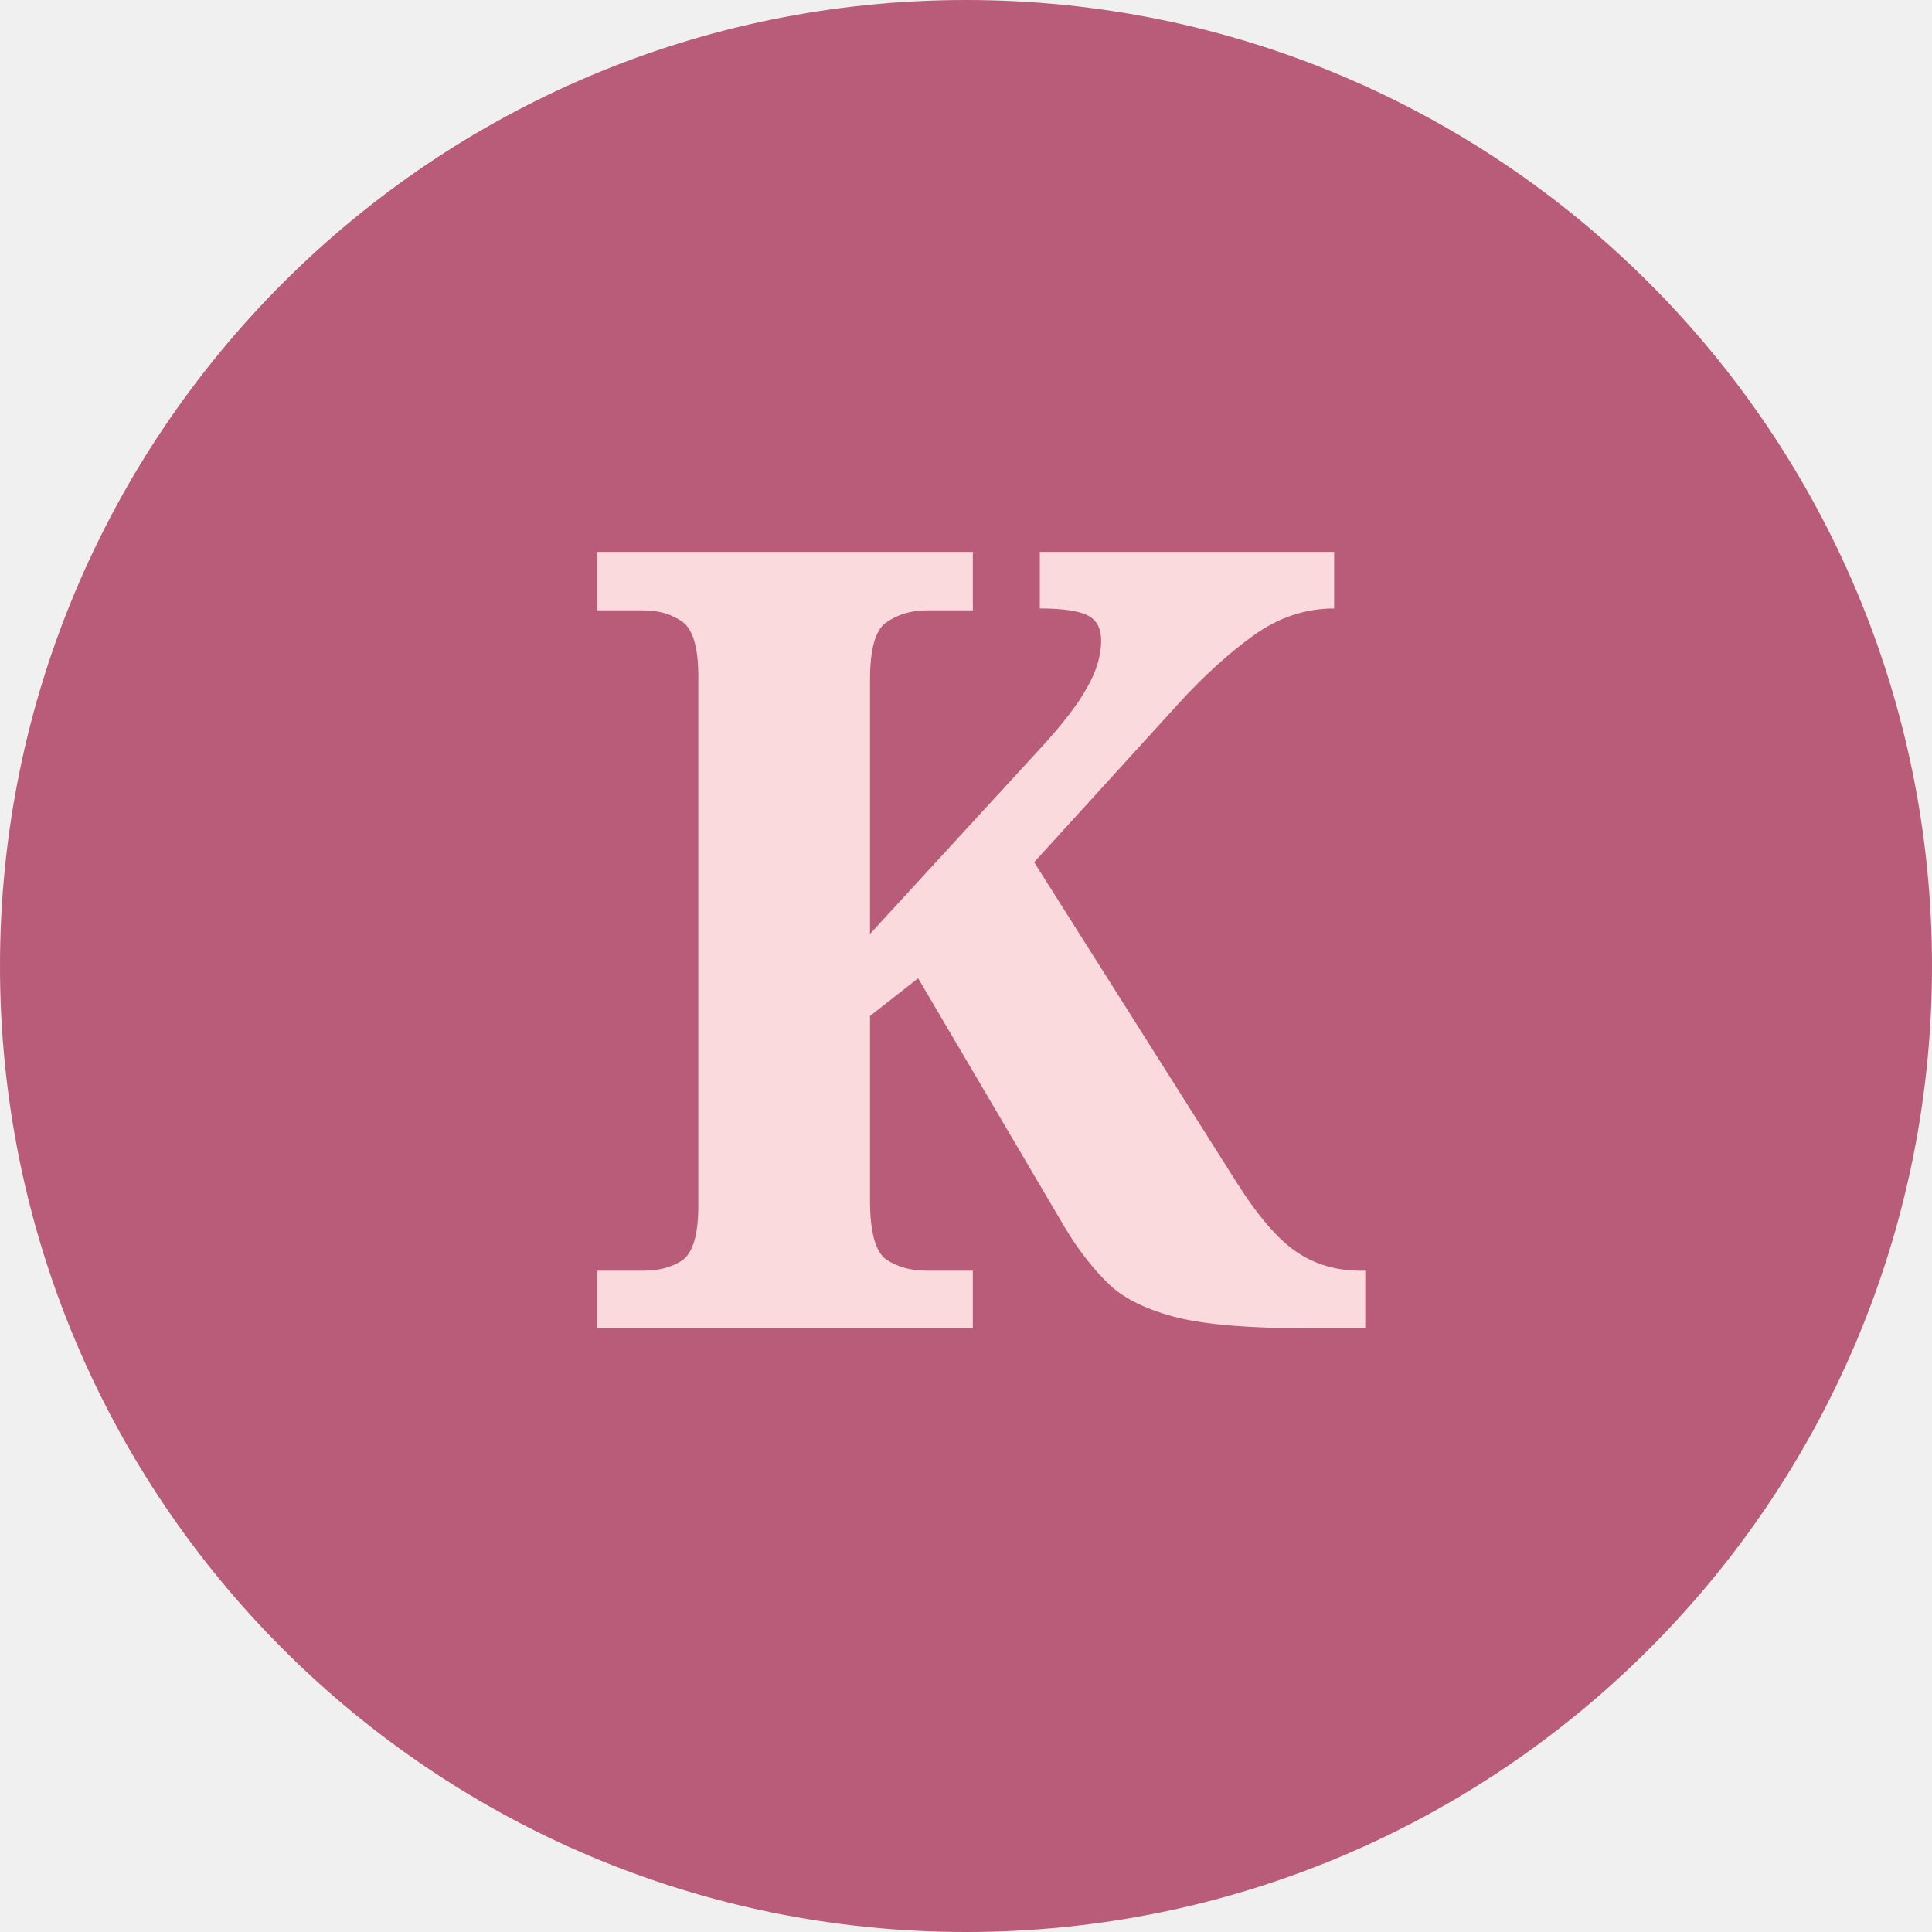
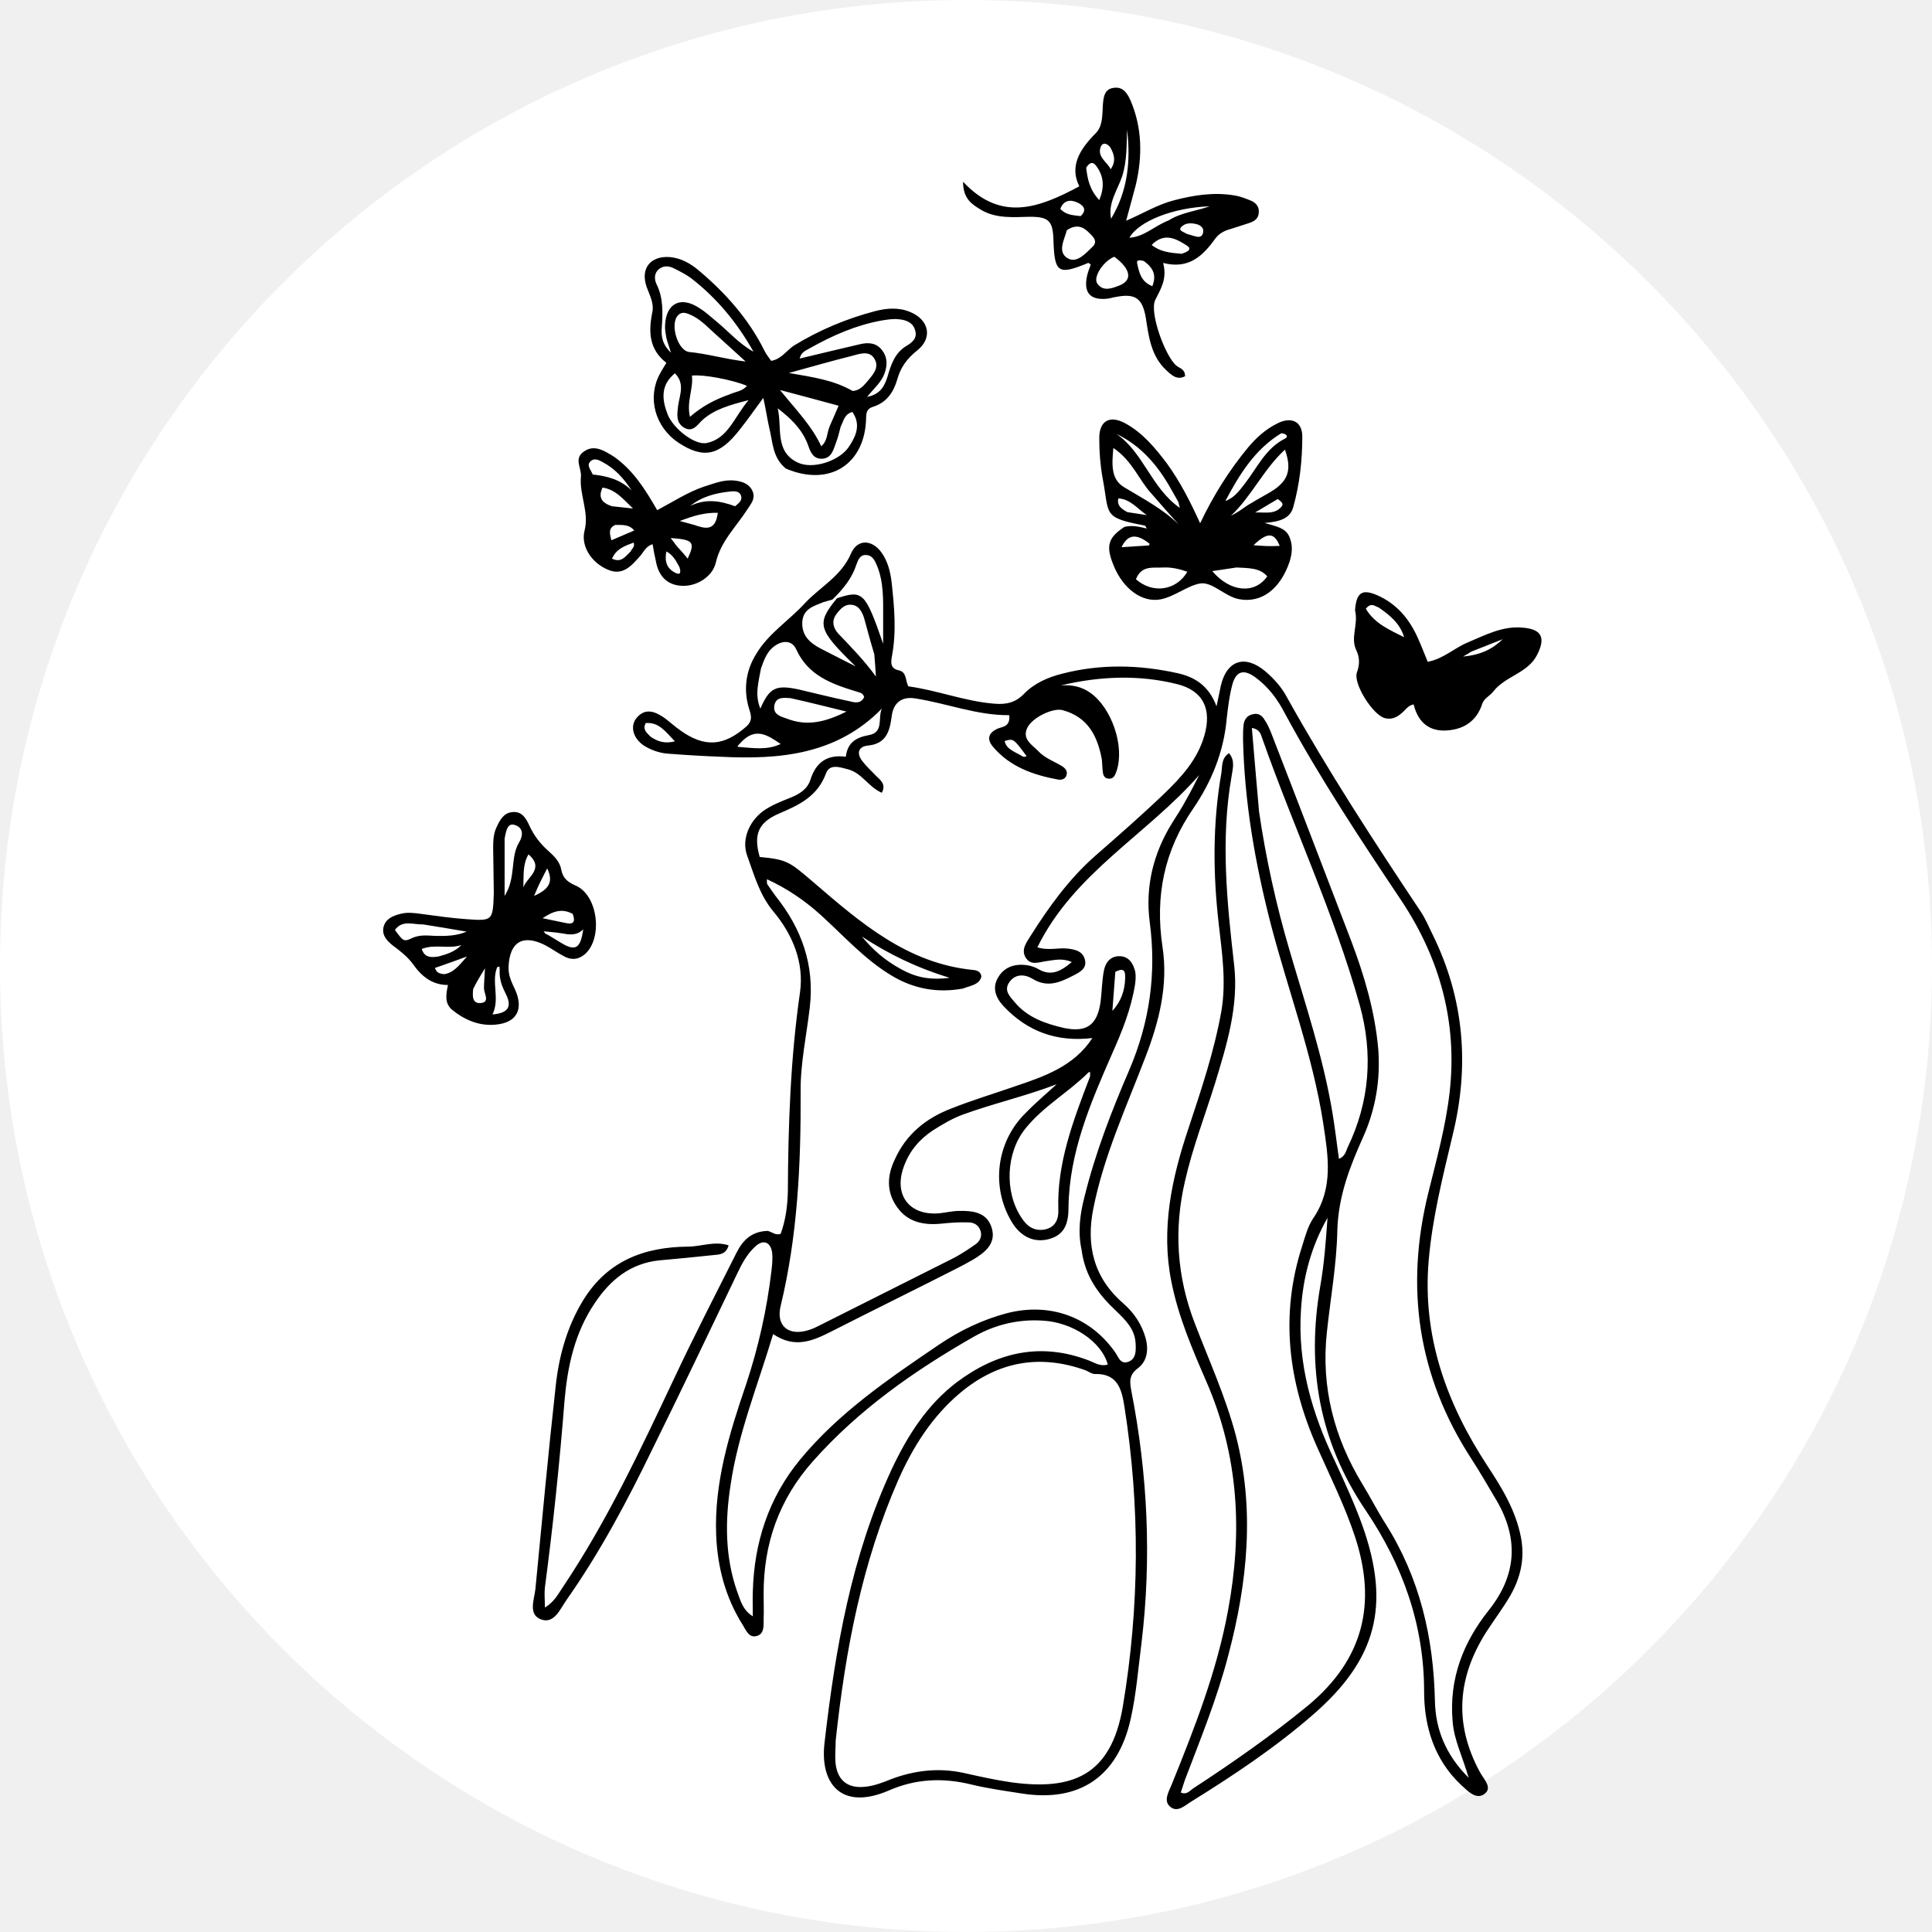
- <svg xmlns="http://www.w3.org/2000/svg" viewBox="0 0 32 32">
-   <circle cx="16" cy="16" r="16" fill="#B85C7A" />
-   <text x="16" y="22" text-anchor="middle" font-family="Georgia, 'Iowan Old Style', serif" font-size="18" font-weight="700" fill="#FADADD">K</text>
+ <svg xmlns="http://www.w3.org/2000/svg" viewBox="190 160 590 590">
+   <circle cx="485.0" cy="455.0" r="295.0" fill="#ffffff" />
+   <path fill="#000000" d=" M424.5,535.9 C425.9,536.3 426.8,537.3 428.4,536.8 C429.9,532.7 430.5,528.3 430.6,523.8 C430.7,503.5 431.4,483.2 434.3,463.1 C435.6,454.0 432.1,445.5 426.3,438.5 C421.9,433.3 420.3,427.1 418.1,421.1 C416.5,416.4 418.7,411.0 422.9,407.8 C425.5,405.9 428.4,404.8 431.4,403.6 C434.1,402.5 436.5,401.1 437.5,398.1 C439.1,393.0 442.4,390.3 448.3,391.1 C448.8,386.8 451.4,385.2 455.3,384.5 C460.0,383.7 458.0,379.3 459.3,376.4 C445.5,390.5 428.1,392.0 410.1,391.1 C404.9,390.9 399.8,390.6 394.6,390.2 C392.1,390.1 389.7,389.4 387.5,388.2 C383.7,386.2 382.2,382.3 384.2,379.5 C386.9,376.0 390.0,377.2 393.0,379.3 C394.6,380.5 396.1,381.9 397.7,383.0 C405.2,388.4 411.1,387.9 418.0,381.8 C419.7,380.2 419.5,378.8 418.9,376.9 C416.9,370.8 417.7,364.8 421.0,359.6 C424.7,353.4 431.1,349.4 435.9,344.1 C440.5,339.2 446.9,336.0 449.9,329.0 C451.8,324.6 456.2,324.7 459.1,328.6 C461.1,331.3 461.9,334.6 462.3,337.9 C463.1,345.4 463.8,352.8 462.4,360.3 C462.1,362.0 461.7,364.1 464.4,364.7 C467.0,365.2 466.4,367.8 467.4,369.6 C476.3,370.8 484.7,374.2 493.7,374.9 C497.2,375.2 500.1,374.6 502.7,371.9 C505.9,368.6 510.1,366.8 514.5,365.7 C526.2,362.7 538.0,363.0 549.7,365.6 C555.0,366.8 559.2,369.5 561.5,375.7 C562.1,373.1 562.4,371.3 562.8,369.5 C564.6,361.6 570.2,359.8 576.4,365.0 C579.1,367.3 581.5,370.0 583.1,373.1 C595.6,395.5 609.6,417.0 623.8,438.3 C625.3,440.5 626.3,443.0 627.5,445.4 C637.2,465.1 638.8,485.6 633.6,506.7 C630.6,519.3 627.4,532.0 626.3,544.9 C624.3,568.0 631.7,588.5 644.2,607.6 C648.7,614.4 652.9,621.3 654.5,629.6 C655.7,636.1 654.3,641.9 651.2,647.3 C649.0,651.1 646.4,654.5 644.0,658.2 C635.1,672.1 633.9,686.3 641.9,701.1 C643.0,703.2 645.8,705.8 643.5,707.7 C640.9,709.9 638.2,706.9 636.2,705.1 C628.0,697.4 624.9,687.2 624.9,676.6 C624.9,656.1 618.3,637.9 607.1,621.3 C592.8,600.2 588.9,577.4 593.2,552.7 C594.4,545.9 594.9,538.9 595.4,531.9 C590.4,540.7 587.9,550.1 587.3,560.0 C586.2,576.5 590.7,591.7 597.7,606.3 C600.7,612.8 603.7,619.3 606.1,626.0 C614.7,650.3 610.4,666.8 590.9,683.7 C579.4,693.7 566.8,702.1 553.9,710.1 C551.9,711.3 549.5,713.8 547.2,711.6 C545.3,709.8 546.9,707.2 547.8,705.0 C554.8,687.7 561.6,670.4 565.0,651.9 C569.5,627.9 568.3,604.6 558.4,581.9 C554.1,572.0 549.8,562.0 547.7,551.3 C544.5,535.3 547.8,519.9 552.9,504.7 C556.8,492.9 560.8,481.1 563.0,468.7 C564.5,459.8 563.2,451.1 562.2,442.3 C560.4,426.8 560.3,411.4 563.0,396.0 C563.3,394.1 562.9,391.6 565.3,390.0 C567.3,392.3 566.4,394.9 566.1,397.1 C562.7,416.4 564.7,435.6 566.9,454.8 C568.3,467.3 564.6,479.2 561.0,491.0 C557.9,500.9 554.2,510.5 551.9,520.6 C548.4,535.5 549.4,550.0 554.9,564.2 C559.2,575.4 564.2,586.4 567.3,598.0 C573.3,620.7 571.0,643.2 565.1,665.5 C561.7,678.6 556.6,691.1 551.8,703.7 C551.4,704.9 551.0,706.2 550.6,707.4 C552.4,708.2 553.3,706.9 554.3,706.2 C566.4,698.3 578.3,690.0 589.5,680.8 C606.4,666.7 610.5,649.7 603.8,629.3 C600.7,619.9 596.3,611.1 592.3,602.1 C583.4,582.1 580.8,561.6 587.7,540.4 C588.6,537.5 589.4,534.5 591.0,532.1 C597.3,522.9 595.6,513.0 594.1,503.1 C590.9,482.3 583.4,462.6 578.1,442.3 C573.3,423.7 570.0,404.9 569.6,385.6 C569.6,384.1 569.6,382.6 569.8,381.1 C570.1,379.5 571.0,378.4 572.7,378.1 C574.2,377.7 575.4,378.5 576.1,379.7 C577.0,381.0 577.7,382.5 578.3,384.1 C586.5,405.2 594.6,426.4 602.7,447.5 C606.7,458.1 609.9,469.0 610.9,480.4 C611.6,489.7 610.1,498.7 606.3,507.2 C602.2,516.3 598.7,525.3 598.4,535.7 C598.2,546.1 596.3,556.5 595.2,566.9 C593.4,583.6 597.4,599.0 606.1,613.3 C608.5,617.2 610.6,621.4 613.1,625.3 C623.6,641.9 627.8,660.1 628.2,679.5 C628.4,687.9 631.3,695.7 638.5,702.9 C636.6,696.3 634.0,691.3 633.6,685.6 C632.5,672.7 636.8,661.6 644.6,651.8 C653.3,640.9 653.8,629.7 646.9,618.0 C644.4,613.8 642.0,609.6 639.4,605.6 C623.0,580.4 619.0,553.3 626.2,524.2 C628.7,514.1 631.5,504.0 632.7,493.5 C635.1,472.2 629.7,452.7 618.0,435.1 C605.5,416.4 593.1,397.7 582.4,377.9 C580.2,373.6 577.3,369.7 573.3,366.8 C569.7,364.2 567.4,365.0 566.3,369.2 C565.4,372.6 565.0,376.1 564.6,379.6 C563.7,389.6 560.0,398.7 554.4,406.9 C545.5,419.8 542.7,433.7 545.0,449.1 C546.8,460.8 544.0,471.9 539.8,482.8 C534.0,498.0 527.1,512.9 523.9,529.0 C521.6,540.3 524.0,550.2 533.0,558.0 C536.3,560.9 538.7,564.4 539.9,568.8 C540.8,572.3 540.3,575.8 537.4,577.9 C534.7,580.0 535.0,582.0 535.5,584.8 C540.5,610.3 541.7,635.9 538.6,661.7 C537.6,669.5 537.0,677.3 535.3,684.9 C531.4,702.5 519.7,710.5 502.0,707.7 C496.9,706.9 491.8,706.2 486.8,705.0 C478.0,702.8 469.6,703.2 461.4,706.8 C447.0,713.0 440.3,704.8 441.8,692.2 C445.1,663.5 450.0,635.2 462.3,608.7 C467.1,598.5 473.0,589.1 482.2,582.1 C494.5,572.9 507.8,569.8 522.6,575.5 C524.4,576.2 526.1,577.4 528.3,576.7 C526.4,569.7 517.5,563.8 508.5,563.3 C501.0,562.8 493.9,564.5 487.4,568.2 C469.2,578.6 452.2,590.5 438.2,606.3 C427.9,617.9 423.1,631.5 423.2,647.0 C423.2,649.5 423.3,652.0 423.2,654.5 C423.2,656.5 423.4,659.0 421.1,659.6 C418.7,660.3 417.8,657.8 416.8,656.2 C411.5,647.8 409.1,638.5 408.7,628.7 C408.1,612.8 412.7,597.8 417.8,582.9 C421.6,571.5 424.2,559.9 425.6,548.0 C425.8,546.2 426.0,544.3 425.8,542.5 C425.3,539.2 423.0,538.4 420.6,540.7 C418.1,543.0 416.5,546.0 415.1,549.0 C406.5,566.9 398.0,584.8 389.2,602.6 C381.5,618.5 373.2,634.1 363.0,648.6 C361.1,651.3 359.3,655.9 355.4,654.6 C351.2,653.2 353.1,648.7 353.5,645.3 C355.5,624.7 357.4,604.0 359.7,583.3 C360.7,574.0 363.2,565.0 368.2,556.9 C375.6,545.0 386.8,540.8 400.1,540.7 C404.1,540.7 408.1,538.9 412.5,540.3 C411.7,543.2 409.6,543.1 407.7,543.3 C402.2,543.9 396.8,544.4 391.3,544.9 C382.5,545.8 376.3,550.9 371.6,558.0 C365.5,567.0 363.3,577.3 362.4,587.7 C360.9,606.8 358.9,625.9 356.4,644.8 C356.2,646.6 356.4,648.5 356.4,650.9 C359.3,649.2 360.5,646.7 362.0,644.5 C375.4,624.5 385.6,602.7 395.8,581.1 C401.9,568.1 408.5,555.3 414.9,542.6 C416.8,538.8 419.5,536.0 424.5,535.9 M445.6,342.7 C453.5,340.1 454.2,340.8 459.7,356.6 C459.7,353.2 459.7,350.8 459.7,348.4 C459.7,343.1 459.9,337.8 457.8,332.7 C457.1,331.1 456.4,329.5 454.4,329.5 C452.6,329.4 452.0,331.1 451.5,332.5 C450.2,336.5 447.6,339.8 444.2,343.1 C443.3,343.4 442.3,343.6 441.4,343.9 C438.5,345.1 435.3,345.9 435.0,349.9 C434.8,354.1 437.3,356.3 440.5,358.0 C443.8,359.7 447.1,361.4 451.3,363.5 C439.7,352.2 439.2,350.5 445.6,342.7 M484.0,461.9 C476.3,463.3 469.1,462.0 462.4,458.0 C454.0,453.0 447.6,445.7 440.4,439.2 C435.6,434.9 430.3,431.3 424.2,428.5 C424.2,429.4 424.2,429.8 424.3,430.0 C425.2,431.3 426.0,432.5 426.9,433.7 C434.8,443.6 438.8,454.7 437.3,467.6 C436.3,476.2 434.4,484.8 434.5,493.4 C434.6,515.4 433.6,537.3 428.4,558.8 C426.9,564.9 430.8,568.1 436.9,566.2 C438.3,565.8 439.6,565.1 441.0,564.4 C454.5,557.6 468.1,550.8 481.6,544.0 C483.8,542.8 485.9,541.4 487.9,540.0 C489.2,539.1 489.9,537.7 489.5,536.1 C489.0,534.2 487.5,533.3 485.8,533.3 C483.0,533.2 480.1,533.4 477.3,533.7 C472.0,534.2 467.2,533.2 464.0,528.7 C460.6,524.0 460.9,518.9 463.3,514.0 C466.7,506.4 472.8,501.5 480.3,498.6 C486.8,496.0 493.5,494.0 500.1,491.7 C509.0,488.7 518.0,485.6 523.6,477.0 C512.7,478.3 503.7,475.0 496.4,467.2 C494.1,464.7 492.9,461.7 494.8,458.5 C496.8,455.1 500.2,454.2 503.9,454.8 C505.0,455.0 506.2,455.4 507.2,456.0 C511.0,458.2 514.0,456.6 517.3,453.8 C514.4,452.5 512.0,453.2 509.6,453.5 C507.3,453.8 504.8,455.0 503.2,452.4 C501.8,450.0 503.4,447.9 504.6,446.0 C510.2,437.1 516.3,428.6 524.3,421.5 C531.4,415.3 538.6,409.0 545.4,402.5 C550.7,397.4 555.7,392.0 557.8,384.6 C560.1,376.6 557.5,370.9 549.4,368.9 C537.7,366.0 525.8,366.5 514.0,369.3 C517.3,369.1 520.2,369.6 523.0,371.6 C529.5,376.2 533.5,387.9 531.0,395.4 C530.6,396.5 530.2,397.8 528.8,397.8 C527.0,397.8 526.8,396.4 526.7,395.0 C526.6,394.0 526.6,393.0 526.5,392.0 C525.2,384.9 522.3,379.0 514.6,376.9 C511.7,376.0 505.2,379.1 503.7,382.3 C502.1,385.7 505.1,387.4 507.0,389.3 C509.0,391.5 511.7,392.4 514.2,393.9 C515.2,394.5 516.1,395.4 515.7,396.7 C515.4,397.8 514.4,398.2 513.3,398.1 C505.6,396.7 498.4,394.2 493.2,388.0 C491.3,385.7 491.8,383.8 494.7,382.5 C496.2,381.9 498.6,381.9 498.2,378.4 C488.4,378.5 479.2,374.8 469.6,373.3 C465.5,372.6 462.8,374.5 462.3,378.8 C461.7,383.4 460.6,387.2 454.9,387.7 C451.8,388.1 451.7,390.4 453.4,392.5 C454.6,394.1 456.1,395.4 457.5,396.9 C458.8,398.2 460.7,399.4 459.3,402.1 C455.3,400.4 453.3,396.2 449.2,395.0 C446.5,394.3 443.3,393.1 442.2,396.3 C439.6,403.2 434.1,405.8 428.0,408.4 C421.4,411.2 420.1,415.0 422.0,421.7 C430.5,422.5 431.1,423.2 438.5,429.5 C452.8,441.8 467.1,454.2 487.1,456.2 C488.2,456.3 489.5,456.6 489.7,458.2 C489.1,460.7 486.7,460.9 484.0,461.9 M445.2,691.6 C445.2,693.6 445.0,695.6 445.1,697.6 C445.4,703.5 448.7,706.4 454.6,705.6 C457.2,705.3 459.7,704.3 462.2,703.3 C469.4,700.6 476.7,699.8 484.2,701.4 C489.1,702.5 494.0,703.6 498.9,704.3 C517.4,706.8 529.3,702.4 532.9,681.1 C538.0,650.7 538.2,620.2 533.4,589.7 C532.6,584.6 531.5,579.4 524.4,579.6 C523.4,579.6 522.5,578.9 521.6,578.5 C507.5,573.4 494.7,575.8 483.3,585.3 C474.7,592.5 468.8,601.8 464.3,612.0 C453.3,637.1 448.2,663.6 445.2,691.6 M520.3,541.7 C519.1,536.2 519.8,530.8 521.2,525.4 C524.5,512.1 529.4,499.4 534.8,486.9 C541.1,472.2 543.2,457.3 541.1,441.5 C539.7,430.8 542.2,420.6 547.9,411.4 C549.4,409.0 551.0,406.6 552.3,404.1 C553.7,401.7 554.9,399.2 556.2,396.7 C540.4,414.8 517.9,426.6 506.8,449.3 C510.3,450.4 513.3,449.3 516.2,449.7 C518.5,450.0 520.6,450.5 521.3,453.0 C522.0,455.7 519.9,456.8 518.0,457.8 C513.9,459.9 510.0,461.8 505.3,458.9 C503.0,457.5 500.0,457.3 498.2,460.0 C496.4,462.6 498.6,464.5 500.0,466.2 C503.8,470.7 509.2,472.6 514.8,473.9 C521.8,475.4 525.1,473.1 526.1,465.9 C526.5,462.8 526.5,459.6 527.1,456.5 C527.5,454.1 529.0,452.0 531.8,452.0 C534.8,452.0 536.1,454.3 536.7,456.8 C536.9,458.1 536.8,459.5 536.6,460.8 C535.4,468.1 532.7,474.9 529.7,481.6 C523.1,496.7 516.5,511.8 516.3,528.8 C516.3,533.3 515.3,537.1 510.3,538.4 C505.8,539.6 501.7,537.7 499.0,533.2 C492.6,522.6 494.2,508.9 503.0,500.1 C506.1,496.9 509.4,494.1 512.7,491.1 C503.1,494.8 493.2,497.0 483.7,500.5 C480.6,501.7 477.7,503.4 474.9,505.2 C470.8,507.9 467.7,511.5 466.0,516.3 C462.8,525.0 467.8,531.4 477.0,530.5 C478.9,530.3 480.9,529.8 482.9,529.8 C487.1,529.7 491.3,530.2 492.8,534.8 C494.4,539.7 490.8,542.5 487.1,544.7 C485.5,545.6 483.9,546.5 482.3,547.3 C469.5,553.8 456.7,560.1 443.9,566.6 C438.2,569.5 432.7,571.9 426.1,567.4 C421.4,583.1 415.4,597.8 413.1,613.5 C411.4,624.5 411.4,635.4 415.1,646.0 C416.1,648.6 416.7,651.6 419.9,653.6 C419.9,650.6 419.8,648.3 419.9,646.0 C420.3,631.1 424.7,617.5 434.2,605.9 C446.1,591.4 461.5,581.0 476.8,570.6 C483.2,566.3 490.0,563.0 497.6,561.0 C510.6,557.7 522.9,562.1 530.5,572.9 C531.5,574.2 532.0,576.7 534.5,575.9 C537.0,575.0 536.9,572.5 536.8,570.3 C536.6,565.9 533.7,563.1 530.8,560.3 C525.6,555.4 521.4,550.0 520.3,541.7 M574.5,407.9 C576.6,422.2 579.7,436.3 583.8,450.2 C588.6,466.6 594.1,482.9 596.9,499.8 C597.7,504.5 598.2,509.1 598.9,513.9 C600.8,513.1 601.0,511.6 601.5,510.5 C608.3,496.4 609.4,481.8 605.2,466.8 C597.4,438.9 585.0,412.6 575.4,385.3 C575.0,384.2 574.7,382.7 572.3,382.3 C573.0,390.7 573.7,398.9 574.5,407.9 M522.9,488.7 C522.9,488.3 522.9,487.8 522.9,487.4 C522.7,487.4 522.5,487.4 522.4,487.5 C516.3,493.6 508.5,497.9 503.1,504.7 C497.2,512.0 496.7,524.0 501.9,531.8 C503.5,534.4 505.7,536.0 508.9,535.5 C512.2,534.9 513.3,532.4 513.2,529.6 C512.7,515.3 517.7,502.3 522.9,488.7 M422.4,364.1 C421.7,368.1 420.4,372.1 422.2,376.4 C425.0,370.0 426.9,369.1 433.7,370.5 C438.8,371.7 444.0,373.0 449.2,374.1 C450.9,374.5 452.8,375.1 453.9,372.9 C453.6,371.6 452.5,371.5 451.6,371.2 C444.1,368.9 436.8,366.4 433.1,358.2 C431.7,355.2 428.4,355.6 425.9,357.8 C424.2,359.3 423.4,361.3 422.4,364.1 M457.0,359.8 C455.9,356.2 454.9,352.5 453.9,348.8 C453.3,346.9 452.3,344.9 450.1,344.7 C447.9,344.4 446.5,346.1 445.3,347.7 C443.8,349.9 444.6,352.0 446.1,353.6 C449.8,357.5 453.6,361.3 457.5,366.6 C457.3,363.7 457.2,362.1 457.0,359.8 M431.4,373.2 C429.4,373.1 427.1,372.7 426.5,375.3 C425.9,378.2 428.4,378.8 430.4,379.5 C436.4,381.8 441.9,380.6 448.5,377.3 C442.3,375.8 437.3,374.5 431.4,373.2 M465.4,456.1 C469.6,458.4 474.0,459.4 480.0,458.6 C469.8,455.5 461.3,451.3 453.2,446.0 C456.5,450.0 460.2,453.3 465.4,456.1 M416.2,386.8 C415.9,387.2 414.7,388.1 415.6,388.1 C419.8,388.4 424.2,389.2 428.4,387.2 C424.4,384.5 420.7,381.9 416.2,386.8 M530.6,456.8 C530.3,460.8 530.0,464.8 529.7,468.7 C532.4,465.8 533.5,462.4 533.6,458.8 C533.6,457.3 533.8,455.1 530.6,456.8 M388.7,385.0 C390.8,386.4 392.9,387.2 396.1,386.4 C393.3,383.5 391.3,380.5 387.2,380.8 C386.2,382.7 387.3,383.6 388.7,385.0 M501.8,390.7 C502.1,390.9 502.4,391.1 502.7,391.1 C503.0,391.2 503.3,391.0 503.5,390.9 C499.5,385.5 499.5,385.5 496.8,386.3 C497.3,388.7 499.5,389.4 501.8,390.7 z" />
+   <path fill="#000000" d=" M533.4,320.9 C535.9,320.3 538.0,320.9 540.2,321.4 C540.0,321.0 539.8,320.6 539.6,320.5 C526.4,318.0 528.9,317.2 526.7,305.9 C526.0,302.0 525.7,298.0 525.7,294.0 C525.6,288.6 528.8,286.7 533.5,289.2 C538.9,292.1 542.8,296.8 546.4,301.6 C550.4,307.1 553.5,313.2 556.5,319.8 C560.6,311.2 565.4,303.6 571.1,296.7 C573.6,293.7 576.5,291.1 579.9,289.4 C584.2,287.1 587.7,288.6 587.7,293.3 C587.7,300.6 586.9,307.9 584.9,315.0 C583.9,318.3 581.0,319.3 576.2,319.7 C579.9,320.8 582.5,321.2 583.7,323.8 C584.9,326.5 584.6,329.0 583.8,331.6 C580.9,340.0 575.2,344.2 568.5,343.0 C564.0,342.2 560.2,337.5 556.4,338.2 C552.6,338.9 548.8,342.1 544.6,343.0 C538.8,344.2 532.9,339.8 530.0,332.5 C527.7,326.8 528.3,324.2 533.4,320.9 M541.6,310.7 C537.8,306.6 535.9,300.8 530.0,296.8 C529.5,302.1 529.3,306.4 533.3,308.8 C539.1,312.3 545.1,315.4 550.0,320.2 C547.3,317.2 544.7,314.3 541.6,310.7 M577.2,310.7 C583.3,307.3 584.7,303.8 582.4,297.3 C575.8,303.4 572.2,311.6 565.9,317.5 C567.8,316.6 569.4,315.4 571.0,314.3 C572.8,313.2 574.7,312.1 577.2,310.7 M536.9,336.9 C542.0,341.4 549.2,340.4 552.6,334.6 C550.3,333.8 547.9,333.2 545.4,333.3 C542.2,333.5 538.6,332.5 536.9,336.9 M567.6,333.3 C565.2,333.7 562.8,334.0 560.2,334.4 C565.7,340.9 573.2,341.5 577.0,336.0 C574.7,333.4 571.5,333.5 567.6,333.3 M547.7,309.5 C543.7,302.3 538.5,296.1 530.9,292.5 C539.2,298.1 541.6,309.1 550.3,315.1 C550.0,314.1 550.0,313.6 549.8,313.2 C549.2,312.1 548.6,311.1 547.7,309.5 M581.3,292.3 C573.2,297.2 568.5,304.9 564.2,313.0 C567.0,312.0 568.6,309.7 570.3,307.5 C574.0,302.7 576.6,296.8 582.5,293.9 C583.4,293.4 583.1,292.5 581.3,292.3 M534.3,316.4 C536.2,316.7 538.2,317.0 540.2,317.3 C537.4,315.4 535.2,312.4 531.5,312.2 C531.1,314.4 532.3,315.3 534.3,316.4 M580.2,312.4 C577.9,313.8 575.6,315.1 573.3,316.5 C575.9,316.4 578.4,317.0 580.4,315.6 C582.1,314.3 582.1,313.7 580.2,312.4 M540.5,326.6 C540.6,326.6 540.8,326.6 540.9,326.5 C541.0,326.4 541.1,326.1 541.0,326.0 C537.1,322.9 534.4,323.1 532.5,327.1 C535.1,326.9 537.5,326.8 540.5,326.6 M580.8,326.7 C579.1,322.5 577.0,322.5 572.8,326.5 C575.3,326.7 577.8,326.9 580.8,326.7 z" />
+   <path fill="#000000" d=" M430.0,303.1 C425.8,299.7 426.0,294.8 424.9,290.6 C424.3,287.9 423.9,285.1 423.1,281.5 C420.4,285.2 418.2,288.3 415.9,291.2 C409.7,299.2 404.8,300.2 397.2,295.2 C390.0,290.4 387.6,281.4 391.5,274.2 C392.0,273.2 392.7,272.2 393.5,270.8 C388.2,266.7 388.0,261.3 389.2,255.4 C389.8,252.6 388.4,250.2 387.5,247.7 C385.5,242.1 388.5,238.1 394.5,238.5 C398.0,238.8 400.9,240.5 403.4,242.6 C411.7,249.6 418.7,257.5 423.5,267.2 C424.0,268.2 424.8,269.2 425.5,270.2 C428.6,269.7 430.2,267.0 432.5,265.5 C440.2,260.8 448.5,257.3 457.3,255.0 C460.8,254.1 464.5,253.8 468.0,255.3 C473.8,257.7 474.9,263.3 470.0,267.1 C467.0,269.5 465.0,272.2 464.0,275.9 C462.9,279.7 460.8,282.9 456.7,284.2 C455.0,284.7 454.5,285.7 454.5,287.5 C454.3,301.7 443.4,308.8 430.0,303.1 M437.2,266.4 C436.1,267.1 434.7,267.4 434.2,269.5 C440.5,268.0 446.6,266.5 452.7,265.1 C455.3,264.5 457.7,264.7 459.4,267.0 C461.1,269.2 461.0,271.6 460.1,274.1 C459.1,276.8 456.9,278.6 454.8,281.2 C459.0,280.4 460.2,277.7 461.1,274.8 C462.1,271.3 463.3,267.8 466.7,265.7 C468.4,264.7 470.2,263.4 469.5,261.0 C468.9,258.5 466.7,257.7 464.5,257.5 C462.7,257.3 460.9,257.6 459.1,257.9 C451.5,259.3 444.5,262.3 437.2,266.4 M393.5,263.2 C393.3,261.9 393.0,260.6 393.1,259.3 C393.4,252.6 397.9,250.3 403.6,254.1 C405.4,255.2 407.0,256.7 408.7,258.1 C412.5,261.2 415.7,265.0 420.1,267.4 C415.2,258.7 409.0,251.1 401.1,245.0 C399.5,243.8 397.7,242.9 395.9,242.0 C394.4,241.2 392.7,241.0 391.2,242.2 C389.7,243.5 389.8,245.3 390.5,246.8 C392.6,251.0 392.4,255.5 392.1,260.0 C391.9,262.5 392.1,265.0 394.9,267.7 C394.3,265.7 393.9,264.8 393.5,263.2 M396.1,274.0 C391.7,277.6 392.1,282.0 393.9,286.6 C395.7,291.0 402.2,296.0 405.8,295.3 C412.4,293.9 414.1,287.5 418.6,282.2 C412.7,283.7 408.3,285.0 404.7,288.1 C403.0,289.6 401.7,292.2 398.9,290.6 C396.3,289.0 396.8,286.4 397.1,283.8 C397.6,280.5 399.2,277.1 396.1,274.0 M446.7,290.4 C446.3,292.0 445.9,293.6 445.3,295.2 C444.5,297.3 444.0,299.9 441.1,300.1 C438.1,300.2 437.4,297.7 436.6,295.5 C434.8,290.9 431.4,287.7 427.5,284.7 C428.9,290.5 426.5,297.8 433.5,301.2 C438.1,303.5 446.3,300.8 449.2,296.5 C451.4,293.2 453.0,289.7 450.3,285.8 C447.9,286.5 447.7,288.3 446.7,290.4 M450.4,279.4 C452.2,279.3 453.5,278.1 454.5,276.9 C456.3,274.7 458.8,272.4 457.0,269.5 C455.4,266.9 452.4,268.1 450.1,268.7 C444.1,270.2 438.2,271.9 430.9,273.9 C438.3,275.2 444.4,276.0 450.4,279.4 M407.9,261.5 C405.7,259.5 403.6,257.3 400.8,256.1 C399.4,255.5 398.0,255.0 396.8,256.6 C394.7,259.4 397.0,267.1 400.5,267.5 C405.9,268.0 411.1,269.6 417.7,270.4 C414.0,267.0 411.2,264.5 407.9,261.5 M443.4,290.1 C444.2,288.2 445.1,286.3 446.1,283.9 C440.3,282.3 434.9,280.9 428.2,279.1 C433.2,285.3 437.9,290.0 440.8,296.3 C442.8,294.5 442.4,292.5 443.4,290.1 M412.9,280.4 C414.6,279.6 416.8,279.5 418.1,277.8 C413.3,275.9 404.8,274.3 401.3,274.7 C401.8,278.7 399.6,282.6 400.7,287.3 C404.4,284.1 408.1,282.1 412.9,280.4 z" />
+   <path fill="#000000" d=" M565.9,229.9 C563.7,230.5 562.2,231.4 561.1,232.9 C557.3,238.2 553.0,242.3 545.2,240.3 C546.5,245.1 544.5,248.2 542.8,251.6 C540.9,255.4 545.9,269.0 549.3,271.7 C550.3,272.5 551.9,272.7 551.9,274.9 C549.4,276.2 547.7,274.5 546.1,273.0 C541.5,268.7 540.8,262.8 539.9,257.0 C538.9,251.1 536.7,249.5 530.7,250.7 C529.9,250.8 529.1,251.1 528.3,251.2 C522.9,251.8 520.8,249.4 522.0,244.1 C522.3,242.9 522.7,241.9 523.1,240.8 C522.8,240.6 522.4,240.2 522.3,240.3 C513.1,244.1 512.0,243.4 511.7,233.1 C511.5,227.4 510.2,226.2 504.5,226.2 C499.5,226.3 494.4,226.8 489.8,224.2 C487.0,222.5 484.1,220.9 484.1,215.5 C495.7,227.9 507.3,223.5 519.6,216.9 C516.5,210.7 519.8,205.5 524.7,200.6 C526.8,198.4 526.6,195.1 526.8,192.0 C527.0,189.7 527.2,187.1 530.3,186.8 C533.1,186.5 534.3,188.6 535.3,190.8 C538.8,199.1 538.9,207.6 536.9,216.3 C536.0,219.8 535.0,223.3 533.9,227.4 C539.1,225.2 543.4,222.5 548.4,221.2 C554.5,219.6 560.7,218.6 567.1,219.7 C568.9,220.0 570.6,220.7 572.3,221.4 C573.7,222.1 574.6,223.3 574.4,225.0 C574.3,226.8 573.0,227.6 571.5,228.1 C569.8,228.7 568.0,229.2 565.9,229.9 M515.8,230.3 C515.0,233.3 512.8,237.0 516.1,238.9 C518.9,240.5 521.6,237.3 523.7,235.3 C525.5,233.5 523.5,232.0 522.2,230.7 C520.5,229.1 518.5,228.5 515.8,230.3 M530.3,238.4 C527.0,239.7 523.7,244.6 525.1,246.6 C526.9,249.2 529.7,248.0 531.8,247.2 C535.9,245.6 535.4,242.2 530.3,238.4 M546.9,227.3 C550.7,224.9 555.2,224.5 559.4,223.0 C548.3,223.4 537.8,227.5 534.9,232.6 C539.5,232.3 542.5,229.0 546.9,227.3 M534.2,199.6 C534.0,204.4 534.2,209.1 532.7,213.8 C531.3,218.0 528.3,222.0 529.3,226.8 C534.5,218.2 535.3,208.9 534.2,199.6 M521.7,211.2 C522.1,214.6 522.7,217.9 525.7,221.1 C527.3,217.2 527.1,214.0 525.0,211.0 C524.2,209.8 523.2,208.9 521.7,211.2 M550.8,237.5 C552.2,237.1 554.5,236.2 552.3,234.9 C549.3,233.0 545.6,230.8 541.7,234.8 C544.3,236.9 547.2,237.2 550.8,237.5 M539.3,239.7 C538.3,239.5 536.9,239.1 537.3,240.6 C537.9,243.2 538.4,246.0 541.9,247.4 C543.2,244.1 542.3,241.9 539.3,239.7 M520.0,226.0 C522.4,223.8 520.3,222.4 518.9,221.8 C516.9,220.9 514.8,221.1 513.8,223.8 C515.5,225.6 517.4,225.7 520.0,226.0 M529.0,204.9 C528.1,203.8 526.8,203.4 526.2,204.7 C524.9,207.9 528.0,209.3 529.2,211.7 C530.8,209.3 530.4,207.3 529.0,204.9 M552.4,231.4 C553.5,231.7 554.5,232.1 555.6,232.3 C556.6,232.5 557.3,231.9 557.4,231.0 C557.7,229.6 556.7,228.9 555.6,228.5 C553.7,228.0 551.8,228.0 550.6,229.5 C549.9,230.4 551.2,230.7 552.4,231.4 z" />
+   <path fill="#000000" d=" M340.8,432.8 C340.7,427.9 340.7,423.4 340.6,418.9 C340.6,416.7 340.7,414.5 341.7,412.5 C342.7,410.3 343.9,408.2 346.5,408.0 C349.3,407.7 350.6,409.8 351.6,412.0 C353.0,415.1 355.0,417.7 357.5,419.9 C359.3,421.5 361.0,423.2 361.4,425.6 C361.9,428.1 363.2,429.3 365.7,430.4 C372.7,433.3 374.2,446.7 368.5,451.5 C366.4,453.2 364.2,453.2 362.0,451.9 C360.1,450.9 358.3,449.6 356.4,448.6 C349.6,445.2 345.6,447.7 345.3,455.3 C345.2,457.8 346.2,459.9 347.2,462.0 C350.0,468.0 348.0,472.3 341.4,472.9 C336.4,473.4 331.9,471.5 328.1,468.4 C325.7,466.4 326.2,463.7 326.8,460.8 C321.9,460.8 318.7,458.1 316.1,454.4 C314.4,452.1 312.2,450.4 309.9,448.7 C308.2,447.3 306.6,445.7 307.1,443.2 C307.7,440.6 309.9,439.7 312.2,439.1 C314.4,438.5 316.5,438.8 318.7,439.1 C323.3,439.7 327.9,440.4 332.5,440.7 C340.5,441.3 340.5,441.1 340.8,432.8 M319.2,442.3 C316.2,442.4 312.9,440.8 310.6,444.0 C313.2,447.5 313.3,447.7 316.0,446.4 C318.3,445.4 320.6,445.7 322.8,445.8 C326.2,445.9 329.5,445.8 332.5,444.5 C328.4,443.8 324.2,443.1 319.2,442.3 M344.1,416.1 C344.1,421.6 344.1,427.1 344.1,433.6 C347.7,427.9 345.7,422.0 348.5,417.3 C349.9,415.0 349.7,412.8 347.4,412.0 C345.0,411.1 344.6,413.5 344.1,416.1 M342.6,456.0 C342.4,455.7 342.9,454.9 342.0,455.3 C341.8,455.3 341.8,455.5 341.7,455.7 C340.1,460.2 342.7,465.0 340.4,469.8 C345.0,469.4 346.5,467.6 344.5,463.6 C343.4,461.4 342.4,459.2 342.6,456.0 M357.5,445.6 C358.7,446.3 360.0,447.1 361.3,447.9 C365.7,450.6 367.3,449.7 368.1,443.8 C366.0,445.9 363.7,445.4 361.4,445.0 C359.6,444.7 357.8,444.6 356.0,444.4 C356.2,444.6 356.4,444.9 356.5,445.1 C356.7,445.2 356.8,445.2 357.5,445.6 M323.9,452.1 C326.5,451.4 329.0,450.6 330.9,448.6 C327.0,449.9 322.8,448.2 318.8,449.8 C319.6,452.3 321.3,452.5 323.9,452.1 M351.4,420.9 C349.5,424.1 350.0,427.6 349.8,431.0 C351.0,427.8 356.4,425.3 351.4,420.9 M334.5,462.0 C334.3,464.0 334.1,466.6 336.9,466.3 C339.7,466.0 337.8,463.4 337.8,461.8 C337.8,460.0 338.0,458.3 338.1,455.7 C336.7,458.0 335.7,459.6 334.5,462.0 M364.9,439.1 C361.8,437.4 359.1,438.1 355.7,440.4 C358.7,441.0 360.8,441.5 362.9,441.9 C364.8,442.3 365.9,441.8 364.9,439.1 M325.6,457.5 C328.4,457.1 330.0,455.1 332.6,452.1 C328.5,453.6 325.7,454.6 322.8,455.6 C323.4,457.1 324.1,457.3 325.6,457.5 M353.1,433.6 C356.6,432.0 359.5,430.0 357.1,425.2 C355.7,427.9 354.3,430.6 353.1,433.6 z" />
+   <path fill="#000000" d=" M603.8,346.4 C604.2,341.0 605.9,339.8 610.4,341.7 C616.5,344.3 620.5,349.1 623.1,355.1 C624.1,357.3 625.0,359.7 626.0,362.1 C630.8,361.2 634.1,357.9 638.2,356.2 C643.7,353.9 649.0,351.0 655.3,351.7 C660.8,352.2 662.0,354.8 659.5,359.8 C656.7,365.6 649.7,366.4 646.0,371.2 C645.0,372.5 643.3,373.2 642.7,374.8 C640.9,380.5 636.6,383.0 631.0,383.1 C625.8,383.1 622.9,380.0 621.7,375.1 C619.8,375.5 619.1,377.0 617.9,377.9 C616.4,379.2 614.8,379.8 612.9,379.3 C609.3,378.4 603.1,368.7 604.4,365.3 C605.3,362.8 605.2,360.7 604.2,358.6 C602.3,354.7 604.9,350.7 603.8,346.4 M611.0,345.5 C609.9,345.2 608.8,343.8 607.1,345.9 C609.8,350.5 614.5,352.4 618.8,354.6 C617.6,350.6 614.8,348.1 611.0,345.5 M639.3,359.0 C638.7,359.4 638.2,359.7 636.8,360.5 C642.1,360.0 645.7,358.3 648.9,355.2 C645.9,356.4 642.8,357.6 639.3,359.0 z" />
+   <path fill="#000000" d=" M377.4,299.4 C383.4,303.6 387.0,309.4 390.7,315.8 C395.6,313.2 400.0,310.3 405.0,308.6 C408.2,307.6 411.3,306.3 414.7,306.8 C417.0,307.1 419.0,307.9 419.9,310.2 C420.7,312.4 419.3,313.9 418.2,315.6 C414.8,320.9 410.1,325.3 408.6,331.8 C407.6,336.1 402.8,339.1 398.3,338.9 C393.6,338.7 391.1,335.8 390.3,331.4 C389.9,329.7 389.6,328.1 389.3,326.2 C387.2,326.8 386.5,328.7 385.4,329.9 C382.8,332.8 380.2,335.9 375.7,334.0 C370.8,332.0 367.3,326.9 368.5,322.1 C370.0,316.4 366.9,311.2 367.4,305.6 C367.7,303.0 365.1,300.1 368.3,297.9 C371.4,295.7 374.3,297.5 377.4,299.4 M371.0,304.9 C375.4,305.4 379.5,306.4 382.9,309.8 C380.5,306.1 377.8,303.1 374.0,301.1 C372.9,300.5 371.6,299.8 370.4,300.8 C369.0,302.1 370.3,303.2 371.0,304.9 M414.5,314.6 C415.5,313.7 416.8,312.9 416.3,311.4 C415.8,309.8 414.1,310.0 412.9,310.1 C408.5,310.6 404.4,311.6 400.8,314.5 C405.3,312.3 409.6,312.8 414.5,314.6 M402.0,320.3 C405.4,321.5 408.5,322.3 409.2,316.6 C405.2,316.5 401.8,317.5 397.6,319.1 C399.5,319.6 400.4,319.9 402.0,320.3 M376.9,314.6 C378.7,314.8 380.6,315.0 383.3,315.3 C380.2,312.3 378.0,309.5 374.0,308.9 C372.7,311.7 373.5,313.5 376.9,314.6 M377.9,320.3 C375.7,321.3 376.2,322.9 376.7,325.0 C379.2,323.9 381.4,323.0 383.7,322.0 C382.2,320.2 380.4,320.3 377.9,320.3 M396.7,326.8 C397.8,328.0 398.9,329.2 400.0,330.6 C402.4,325.5 401.7,324.8 394.8,324.3 C395.4,325.1 395.9,325.7 396.7,326.8 M382.6,328.4 C382.9,327.6 384.0,327.0 383.5,325.7 C380.8,326.7 378.2,327.6 376.9,330.6 C379.6,331.9 380.8,330.2 382.6,328.4 M397.5,333.2 C396.5,331.4 395.6,329.5 393.5,328.4 C392.9,331.4 393.6,333.6 396.2,334.9 C397.3,335.5 398.2,335.4 397.5,333.2 z" />
</svg>
